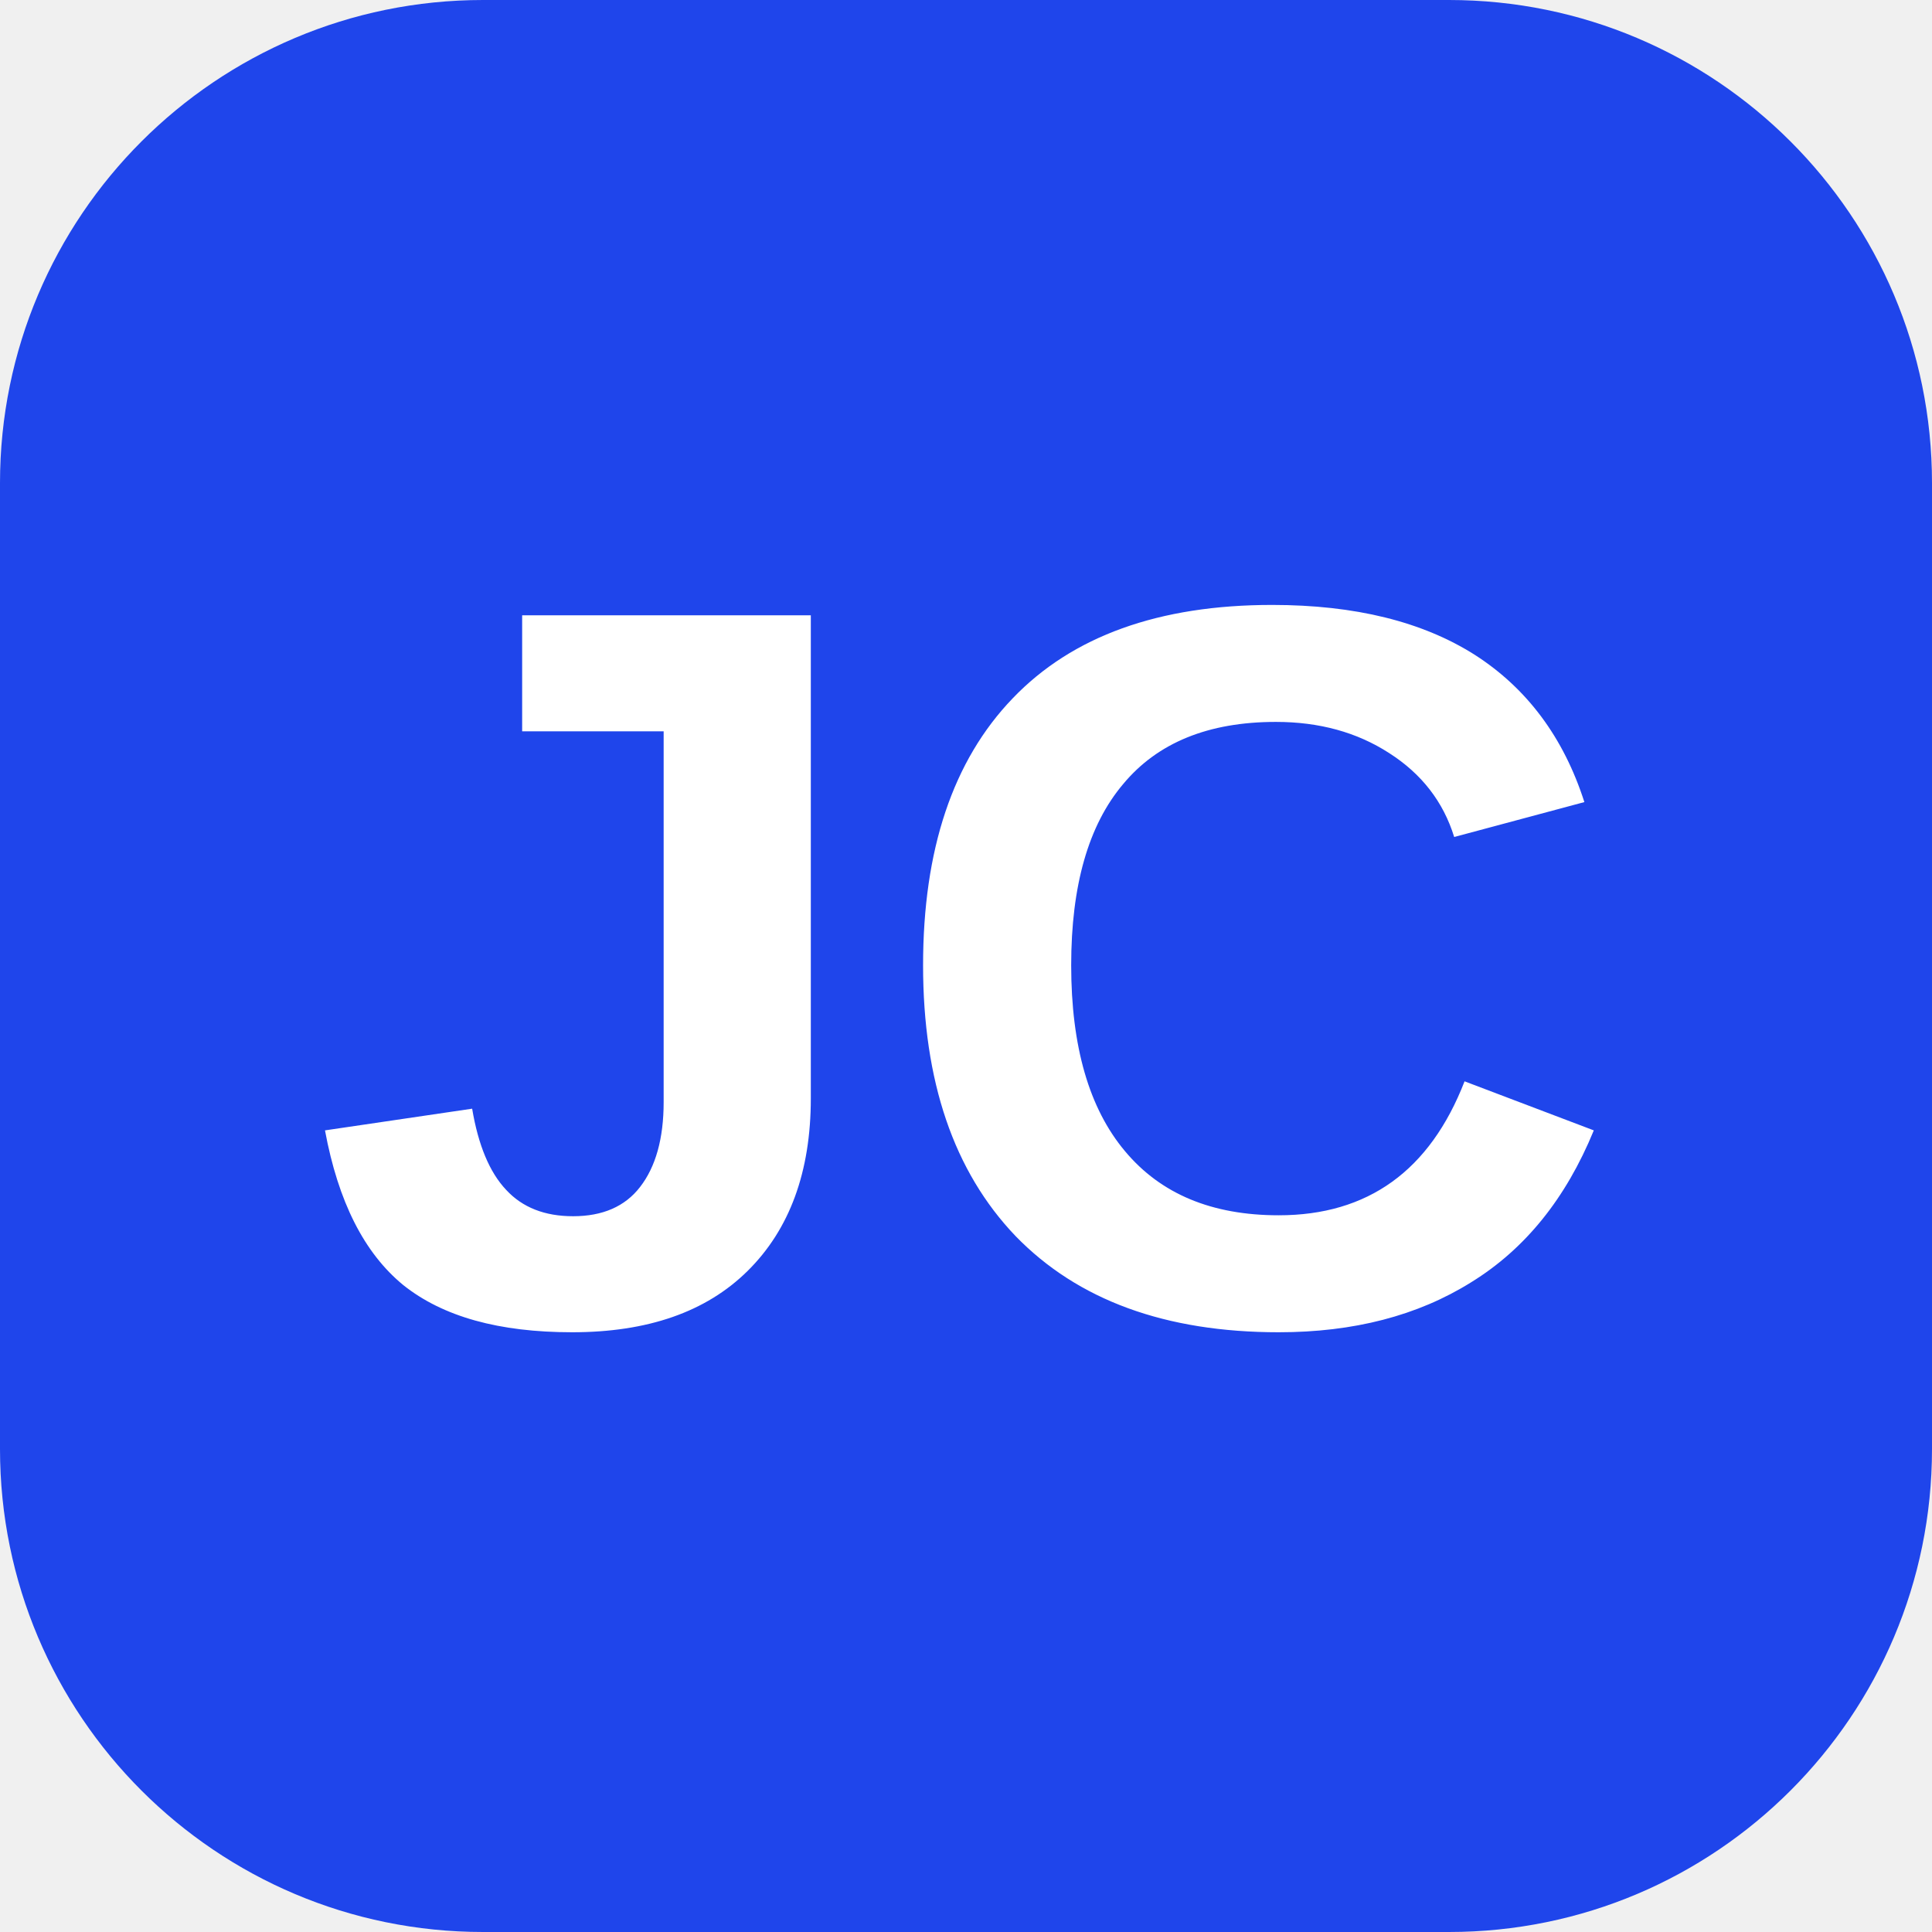
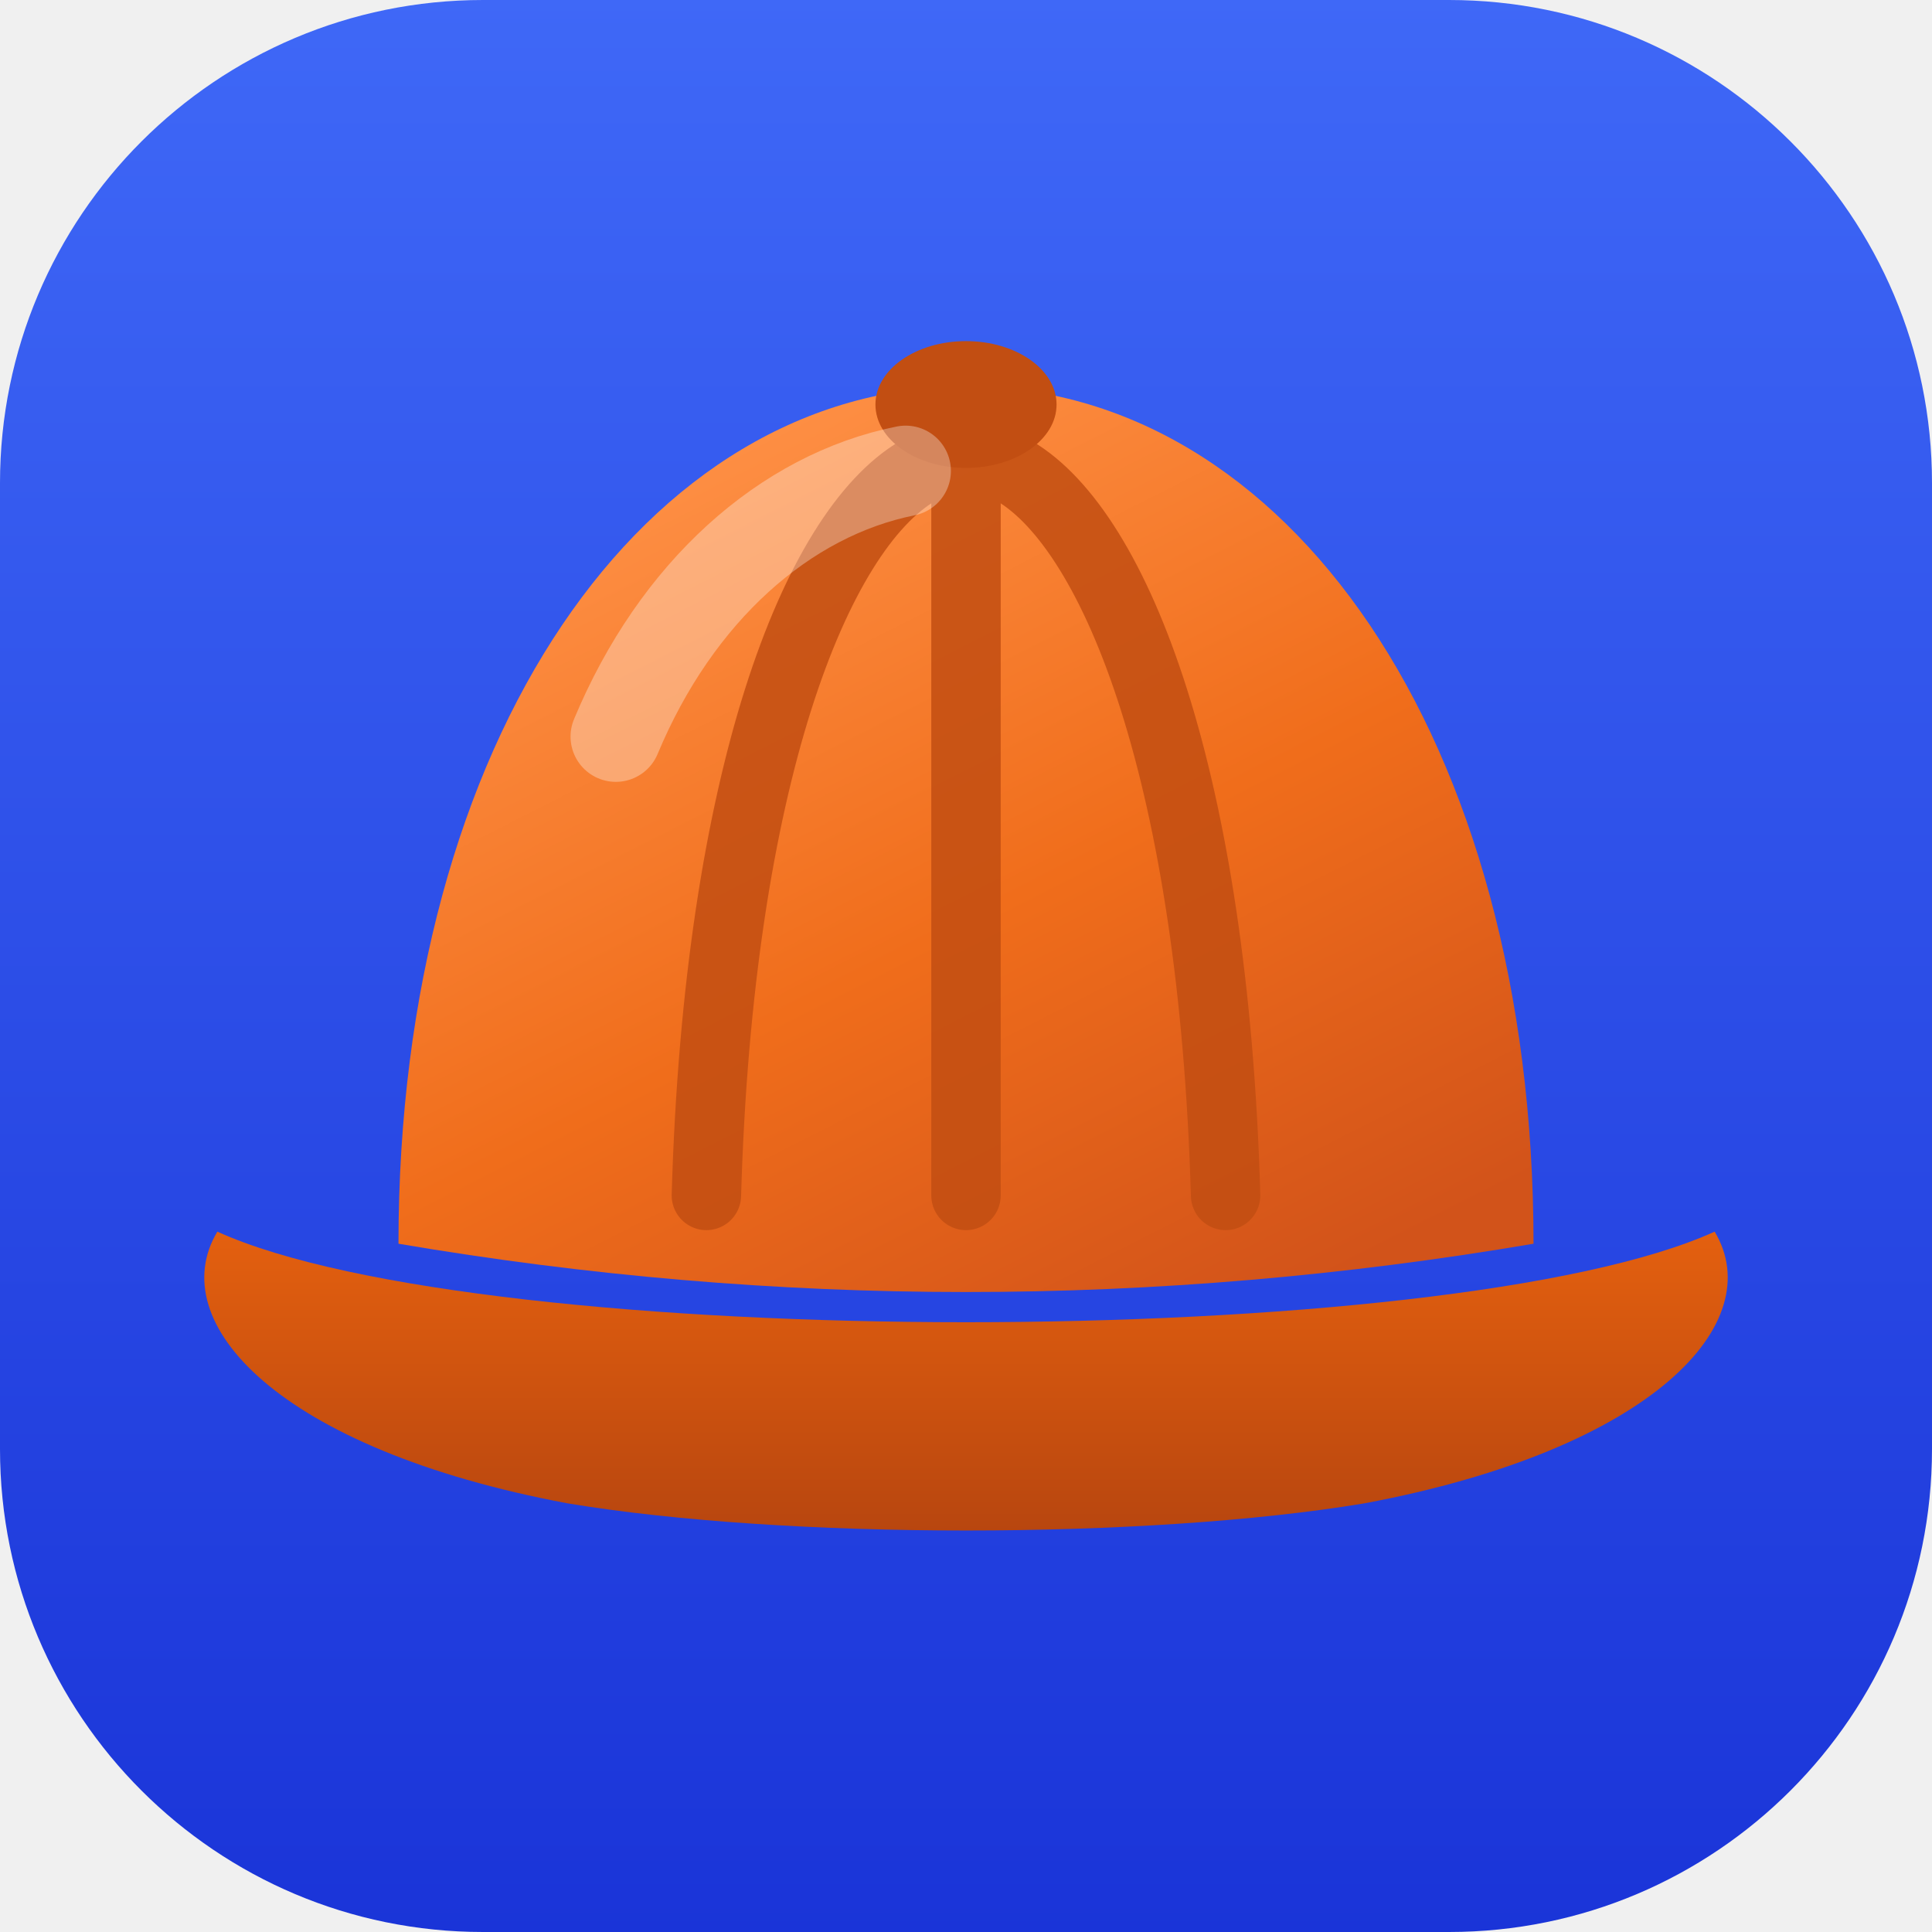
<svg xmlns="http://www.w3.org/2000/svg" viewBox="0 0 32 32" width="32" height="32">
-   <rect width="32" height="32" rx="8" fill="#1f45eb" />
-   <text x="16" y="16" text-anchor="middle" dominant-baseline="central" font-family="Arial, Helvetica, sans-serif" font-weight="800" font-size="17" fill="#fff">JC</text>
+   <defs>
+     <linearGradient id="bg" x1="0" y1="0" x2="0" y2="1">
+       <stop offset="0" stop-color="#3f68f7" />
+       <stop offset="1" stop-color="#1a34d8" />
+     </linearGradient>
+     <linearGradient id="hat" x1="0.2" y1="0.05" x2="0.8" y2="1">
+       <stop offset="0" stop-color="#FF9248" />
+       <stop offset="0.55" stop-color="#F06D1B" />
+       <stop offset="1" stop-color="#D2531A" />
+     </linearGradient>
+     <linearGradient id="brim" x1="0" y1="0" x2="0" y2="1">
+       <stop offset="0" stop-color="#E4600F" />
+       <stop offset="1" stop-color="#B8460F" />
+     </linearGradient>
+   </defs>
+   <rect width="32" height="32" rx="8" fill="url(#bg)" />
+   <path d="M3.6 20.4 C8 22.4 24 22.4 28.4 20.4 C29.3 21.9 27.4 24 22.6 24.9 C19 25.5 13 25.5 9.4 24.9 C4.6 24 2.7 21.9 3.6 20.4 Z" fill="url(#brim)" />
+   <path d="M6.6 20.6 C6.6 12.2 10.7 6.4 16 6.4 C21.3 6.4 25.4 12.2 25.4 20.6 Q16 22.2 6.6 20.6 Z" fill="url(#hat)" />
+   <g stroke="#C24E12" stroke-width="1.15" stroke-linecap="round" fill="none" opacity="0.85">
+     <path d="M16 7.4 V19.8" />
+     <path d="M11.7 19.8 C11.9 12.9 13.5 8.8 15.2 7.8" />
+     <path d="M20.3 19.8 C20.1 12.9 18.5 8.8 16.8 7.8" />
+   </g>
+   <ellipse cx="16" cy="6.7" rx="1.5" ry="1.05" fill="#C24E12" />
+   <path d="M10.2 12.2 C11.2 9.8 13 8.2 15 7.8" stroke="#fff" stroke-width="1.5" stroke-linecap="round" fill="none" opacity="0.32" />
</svg>
